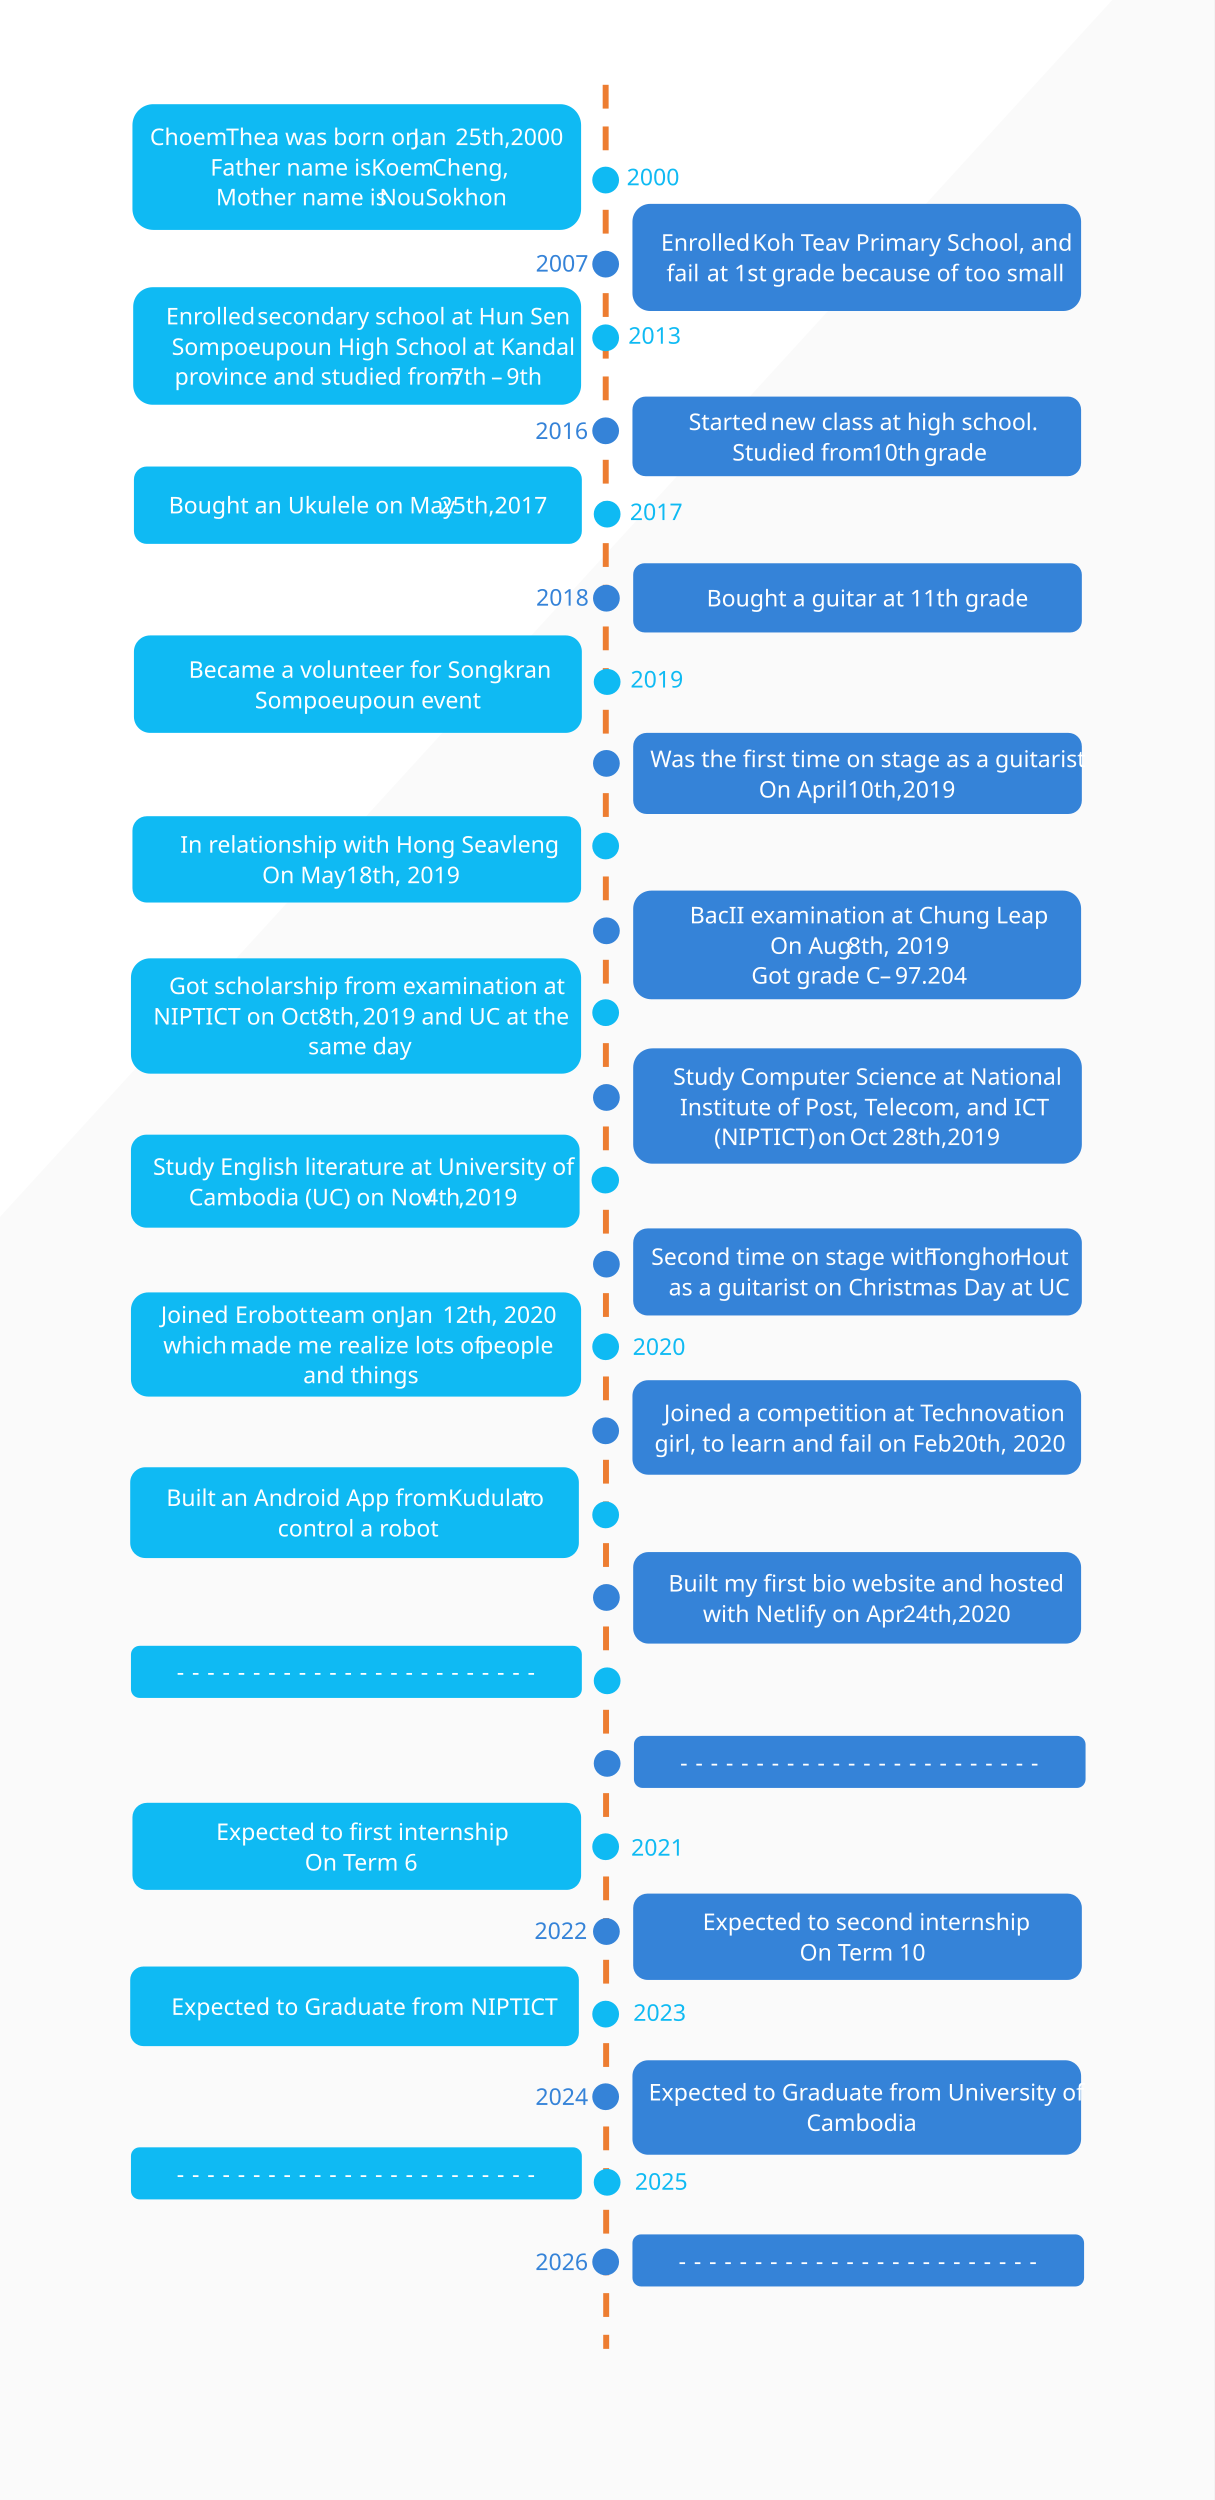
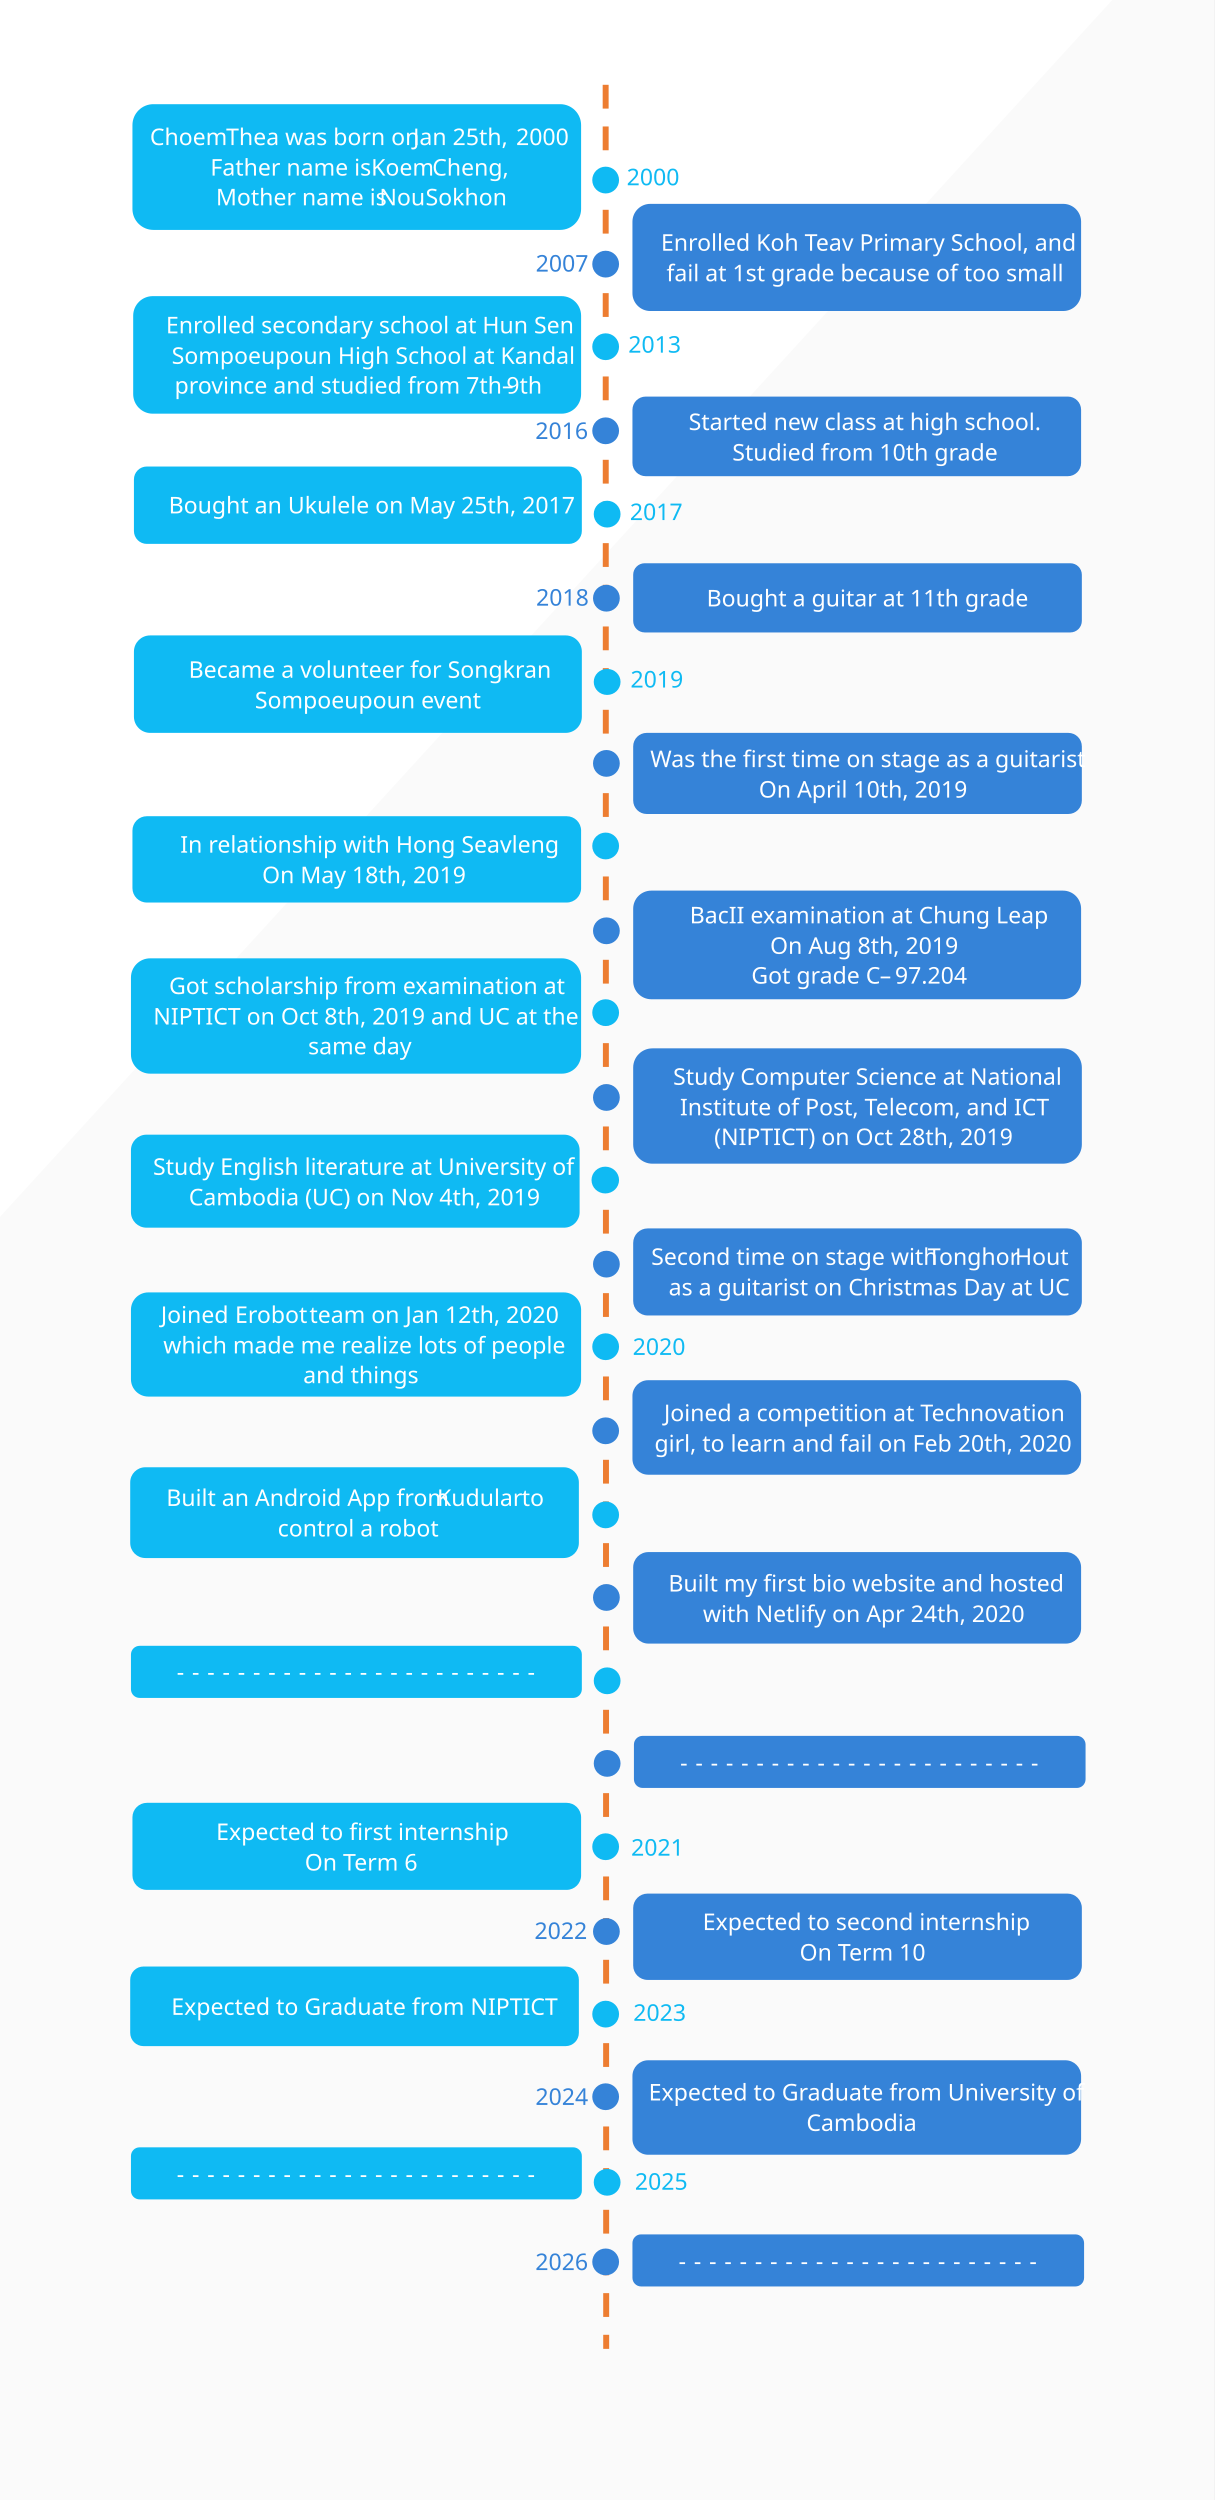
<svg xmlns="http://www.w3.org/2000/svg" width="1632" height="3360" overflow="hidden">
  <defs>
    <clipPath id="clip0">
      <path d="M0 0 1632 0 1632 3360 0 3360Z" fill-rule="evenodd" clip-rule="evenodd" />
    </clipPath>
  </defs>
  <g clip-path="url(#clip0)">
    <rect x="0" y="0" width="1632" height="3360" fill="#FFFFFF" />
    <path d="M3663.1 1309.34 932.311 4296.92-901.024 2621.16 1829.77-366.415Z" fill="#000000" fill-rule="evenodd" fill-opacity="0.02" />
    <path d="M814 114 814.715 3156.88" stroke="#ED7D31" stroke-width="8" stroke-miterlimit="8" stroke-dasharray="32 24" fill="none" fill-rule="evenodd" />
    <path d="M796 242C796 232.059 804.059 224 814 224 823.941 224 832 232.059 832 242 832 251.941 823.941 260 814 260 804.059 260 796 251.941 796 242Z" fill="#0FBAF3" fill-rule="evenodd" />
    <text fill="#0FBAF3" font-family="Trebuchet MS,Trebuchet MS_MSFontService,sans-serif" font-weight="400" font-size="31" transform="translate(842.242 249)">2000</text>
    <path d="M178 168.167C178 152.611 190.611 140 206.167 140L752.833 140C768.389 140 781 152.611 781 168.167L781 280.833C781 296.389 768.389 309 752.833 309L206.167 309C190.611 309 178 296.389 178 280.833Z" fill="#0FBAF3" fill-rule="evenodd" />
    <text fill="#FFFFFF" font-family="Trebuchet MS,Trebuchet MS_MSFontService,sans-serif" font-weight="400" font-size="31" transform="translate(201.453 195)">Choem<tspan x="102.447" y="0">Thea was born on </tspan>
-       <tspan x="353.78" y="0">Jan </tspan>
-       <tspan x="410.613" y="0">25th, </tspan>2000<tspan x="81.287" y="41">Father name is </tspan>Koem<tspan x="379.493" y="41">Cheng,</tspan>
+       <tspan x="353.78" y="0">Jan 25th, </tspan>
+       <tspan x="492.113" y="0">2000</tspan>
+       <tspan x="81.287" y="41">Father name is </tspan>Koem<tspan x="379.493" y="41">Cheng,</tspan>
      <tspan x="88.807" y="81">Mother name is </tspan>
      <tspan x="308.473" y="81">Nou</tspan>
      <tspan x="370.473" y="81">Sokhon</tspan>
    </text>
    <path d="M796 355C796 345.059 804.059 337 814 337 823.941 337 832 345.059 832 355 832 364.941 823.941 373 814 373 804.059 373 796 364.941 796 355Z" fill="#3583D8" fill-rule="evenodd" />
    <text fill="#3583D8" font-family="Trebuchet MS,Trebuchet MS_MSFontService,sans-serif" font-weight="400" font-size="31" transform="translate(719.96 365)">2007</text>
    <path d="M850 298.001C850 284.745 860.745 274 874.001 274L1429 274C1442.25 274 1453 284.745 1453 298.001L1453 393.999C1453 407.255 1442.25 418 1429 418L874.001 418C860.745 418 850 407.255 850 393.999Z" fill="#3583D8" fill-rule="evenodd" />
-     <text fill="#FFFFFF" font-family="Trebuchet MS,Trebuchet MS_MSFontService,sans-serif" font-weight="400" font-size="31" transform="translate(888.355 337)">Enrolled <tspan x="122.833" y="0">Koh Teav Primary School, and </tspan>
-       <tspan x="7.367" y="41">fail </tspan>
-       <tspan x="61.7" y="41">at 1st </tspan>
-       <tspan x="148.867" y="41">grade because of too small</tspan>
-     </text>
-     <path d="M796 454C796 444.059 804.059 436 814 436 823.941 436 832 444.059 832 454 832 463.941 823.941 472 814 472 804.059 472 796 463.941 796 454Z" fill="#0FBAF3" fill-rule="evenodd" />
-     <text fill="#0FBAF3" font-family="Trebuchet MS,Trebuchet MS_MSFontService,sans-serif" font-weight="400" font-size="31" transform="translate(844.395 462)">2013</text>
-     <path d="M179 412.334C179 397.79 190.79 386 205.334 386L754.666 386C769.21 386 781 397.79 781 412.334L781 517.666C781 532.21 769.21 544 754.666 544L205.334 544C190.79 544 179 532.21 179 517.666Z" fill="#0FBAF3" fill-rule="evenodd" />
-     <text fill="#FFFFFF" font-family="Trebuchet MS,Trebuchet MS_MSFontService,sans-serif" font-weight="400" font-size="31" transform="translate(223.055 436)">Enrolled <tspan x="122.833" y="0">secondary school at Hun Sen </tspan>
-       <tspan x="7.667" y="41">Sompoeupoun High School at Kandal </tspan>
-       <tspan x="11.587" y="81">province and studied from </tspan>
-       <tspan x="382.753" y="81">7th </tspan>
-       <tspan x="436.92" y="81">–</tspan>
-       <tspan x="457.42" y="81">9th </tspan>
+     <text fill="#FFFFFF" font-family="Trebuchet MS,Trebuchet MS_MSFontService,sans-serif" font-weight="400" font-size="31" transform="translate(888.355 337)">Enrolled Koh Teav Primary School, and <tspan x="7.367" y="41">fail at 1st grade because of too small</tspan>
+     </text>
+     <path d="M796 466C796 456.059 804.059 448 814 448 823.941 448 832 456.059 832 466 832 475.941 823.941 484 814 484 804.059 484 796 475.941 796 466Z" fill="#0FBAF3" fill-rule="evenodd" />
+     <text fill="#0FBAF3" font-family="Trebuchet MS,Trebuchet MS_MSFontService,sans-serif" font-weight="400" font-size="31" transform="translate(844.395 474)">2013</text>
+     <path d="M179 424.334C179 409.79 190.79 398 205.334 398L754.666 398C769.21 398 781 409.79 781 424.334L781 529.666C781 544.21 769.21 556 754.666 556L205.334 556C190.79 556 179 544.21 179 529.666Z" fill="#0FBAF3" fill-rule="evenodd" />
+     <text fill="#FFFFFF" font-family="Trebuchet MS,Trebuchet MS_MSFontService,sans-serif" font-weight="400" font-size="31" transform="translate(223.055 448)">Enrolled secondary school at Hun Sen <tspan x="7.667" y="41">Sompoeupoun High School at Kandal </tspan>
+       <tspan x="11.587" y="81">province and studied from 7th </tspan>–<tspan x="457.42" y="81">9th </tspan>
    </text>
    <path d="M796 579C796 569.059 804.059 561 814 561 823.941 561 832 569.059 832 579 832 588.941 823.941 597 814 597 804.059 597 796 588.941 796 579Z" fill="#3583D8" fill-rule="evenodd" />
    <text fill="#3583D8" font-family="Trebuchet MS,Trebuchet MS_MSFontService,sans-serif" font-weight="400" font-size="31" transform="translate(719.466 590)">2016</text>
    <path d="M850 550.834C850 540.984 857.984 533 867.833 533L1435.17 533C1445.02 533 1453 540.984 1453 550.834L1453 622.166C1453 632.016 1445.02 640 1435.17 640L867.833 640C857.984 640 850 632.016 850 622.166Z" fill="#3583D8" fill-rule="evenodd" />
-     <text fill="#FFFFFF" font-family="Trebuchet MS,Trebuchet MS_MSFontService,sans-serif" font-weight="400" font-size="31" transform="translate(925.552 578)">Started <tspan x="110.167" y="0">new class at high school.</tspan>
-       <tspan x="58.667" y="41">Studied from </tspan>
-       <tspan x="245.667" y="41">10th </tspan>
-       <tspan x="315.833" y="41">grade</tspan>
+     <text fill="#FFFFFF" font-family="Trebuchet MS,Trebuchet MS_MSFontService,sans-serif" font-weight="400" font-size="31" transform="translate(925.552 578)">Started new class at high school.<tspan x="58.667" y="41">Studied from 10th grade</tspan>
    </text>
    <path d="M797 1251C797 1241.06 805.059 1233 815 1233 824.941 1233 833 1241.06 833 1251 833 1260.94 824.941 1269 815 1269 805.059 1269 797 1260.94 797 1251Z" fill="#3583D8" fill-rule="evenodd" />
    <path d="M851 1221.33C851 1207.89 861.894 1197 875.333 1197L1428.67 1197C1442.11 1197 1453 1207.89 1453 1221.33L1453 1318.67C1453 1332.11 1442.11 1343 1428.67 1343L875.333 1343C861.894 1343 851 1332.11 851 1318.67Z" fill="#3583D8" fill-rule="evenodd" />
-     <text fill="#FFFFFF" font-family="Trebuchet MS,Trebuchet MS_MSFontService,sans-serif" font-weight="400" font-size="31" transform="translate(927.028 1241)">BacII examination at Chung Leap <tspan x="107.933" y="41">On Aug </tspan>
-       <tspan x="212.407" y="41">8th</tspan>,<tspan x="277.907" y="41">2019</tspan>
+     <text fill="#FFFFFF" font-family="Trebuchet MS,Trebuchet MS_MSFontService,sans-serif" font-weight="400" font-size="31" transform="translate(927.028 1241)">BacII examination at Chung Leap <tspan x="107.933" y="41">On Aug 8th, 2019</tspan>
      <tspan x="82.753" y="81">Got grade C </tspan>
      <tspan x="255.253" y="81">–</tspan>
      <tspan x="275.753" y="81">97.204</tspan>
    </text>
    <path d="M797 1475C797 1465.06 805.059 1457 815 1457 824.941 1457 833 1465.06 833 1475 833 1484.94 824.941 1493 815 1493 805.059 1493 797 1484.94 797 1475Z" fill="#3583D8" fill-rule="evenodd" />
    <path d="M851 1434.83C851 1420.57 862.566 1409 876.834 1409L1428.17 1409C1442.43 1409 1454 1420.57 1454 1434.83L1454 1538.17C1454 1552.43 1442.43 1564 1428.17 1564L876.834 1564C862.566 1564 851 1552.43 851 1538.17Z" fill="#3583D8" fill-rule="evenodd" />
    <text fill="#FFFFFF" font-family="Trebuchet MS,Trebuchet MS_MSFontService,sans-serif" font-weight="400" font-size="31" transform="translate(904.645 1458)">Study Computer Science at National <tspan x="9.187" y="41">Institute of Post, Telecom, and ICT </tspan>
-       <tspan x="55.167" y="81">(NIPTICT) </tspan>
-       <tspan x="194.667" y="81">o</tspan>n<tspan x="237.167" y="81">Oct </tspan>
-       <tspan x="294.333" y="81">28th, </tspan>2019</text>
+       <tspan x="55.167" y="81">(NIPTICT) on Oct 28th, 2019</tspan>
+     </text>
    <path d="M797 1699C797 1689.06 805.059 1681 815 1681 824.941 1681 833 1689.06 833 1699 833 1708.94 824.941 1717 815 1717 805.059 1717 797 1708.94 797 1699Z" fill="#3583D8" fill-rule="evenodd" />
    <path d="M851 1670.5C851 1659.73 859.731 1651 870.501 1651L1434.5 1651C1445.27 1651 1454 1659.73 1454 1670.5L1454 1748.5C1454 1759.27 1445.27 1768 1434.5 1768L870.501 1768C859.731 1768 851 1759.27 851 1748.5Z" fill="#3583D8" fill-rule="evenodd" />
    <text fill="#FFFFFF" font-family="Trebuchet MS,Trebuchet MS_MSFontService,sans-serif" font-weight="400" font-size="31" transform="translate(875.191 1700)">Second time on stage with <tspan x="371.78" y="0">Tonghor</tspan>
      <tspan x="488.96" y="0">Hout</tspan>
      <tspan x="23.48" y="41">as a guitarist on Christmas Day at UC</tspan>
    </text>
    <path d="M796 1923C796 1913.06 804.059 1905 814 1905 823.941 1905 832 1913.06 832 1923 832 1932.94 823.941 1941 814 1941 804.059 1941 796 1932.94 796 1923Z" fill="#3583D8" fill-rule="evenodd" />
    <path d="M850 1876.17C850 1864.48 859.477 1855 871.167 1855L1431.83 1855C1443.52 1855 1453 1864.48 1453 1876.17L1453 1960.83C1453 1972.52 1443.52 1982 1431.83 1982L871.167 1982C859.477 1982 850 1972.52 850 1960.83Z" fill="#3583D8" fill-rule="evenodd" />
-     <text fill="#FFFFFF" font-family="Trebuchet MS,Trebuchet MS_MSFontService,sans-serif" font-weight="400" font-size="31" transform="translate(892.385 1910)">Joined a competition at Technovation<tspan x="-12.773" y="41">girl, to learn and fail on Feb </tspan>20th, 2020</text>
+     <text fill="#FFFFFF" font-family="Trebuchet MS,Trebuchet MS_MSFontService,sans-serif" font-weight="400" font-size="31" transform="translate(892.385 1910)">Joined a competition at Technovation<tspan x="-12.773" y="41">girl, to learn and fail on Feb 20th, 2020</tspan>
+     </text>
    <path d="M797 2147C797 2137.06 805.059 2129 815 2129 824.941 2129 833 2137.06 833 2147 833 2156.94 824.941 2165 815 2165 805.059 2165 797 2156.94 797 2147Z" fill="#3583D8" fill-rule="evenodd" />
    <path d="M851 2106.5C851 2095.18 860.178 2086 871.501 2086L1432.5 2086C1443.82 2086 1453 2095.18 1453 2106.5L1453 2188.5C1453 2199.82 1443.82 2209 1432.5 2209L871.501 2209C860.178 2209 851 2199.82 851 2188.5Z" fill="#3583D8" fill-rule="evenodd" />
-     <text fill="#FFFFFF" font-family="Trebuchet MS,Trebuchet MS_MSFontService,sans-serif" font-weight="400" font-size="31" transform="translate(898.366 2139)">Built my first bio website and hosted <tspan x="46.347" y="41">with Netlify on Apr </tspan>
-       <tspan x="314.987" y="41">24th, </tspan>2020</text>
+     <text fill="#FFFFFF" font-family="Trebuchet MS,Trebuchet MS_MSFontService,sans-serif" font-weight="400" font-size="31" transform="translate(898.366 2139)">Built my first bio website and hosted <tspan x="46.347" y="41">with Netlify on Apr 24th, 2020</tspan>
+     </text>
    <path d="M797 2596C797 2586.06 805.059 2578 815 2578 824.941 2578 833 2586.06 833 2596 833 2605.94 824.941 2614 815 2614 805.059 2614 797 2605.94 797 2596Z" fill="#3583D8" fill-rule="evenodd" />
    <path d="M851 2564.33C851 2553.66 859.656 2545 870.334 2545L1434.67 2545C1445.34 2545 1454 2553.66 1454 2564.33L1454 2641.67C1454 2652.34 1445.34 2661 1434.67 2661L870.334 2661C859.656 2661 851 2652.34 851 2641.67Z" fill="#3583D8" fill-rule="evenodd" />
    <text fill="#FFFFFF" font-family="Trebuchet MS,Trebuchet MS_MSFontService,sans-serif" font-weight="400" font-size="31" transform="translate(944.457 2594)">Expected to second internship<tspan x="130.187" y="41">On Term 10</tspan>
    </text>
    <path d="M796 1137C796 1127.06 804.059 1119 814 1119 823.941 1119 832 1127.06 832 1137 832 1146.94 823.941 1155 814 1155 804.059 1155 796 1146.94 796 1137Z" fill="#0FBAF3" fill-rule="evenodd" />
    <path d="M178 1116.33C178 1105.66 186.656 1097 197.334 1097L761.666 1097C772.344 1097 781 1105.66 781 1116.33L781 1193.67C781 1204.34 772.344 1213 761.666 1213L197.334 1213C186.656 1213 178 1204.34 178 1193.67Z" fill="#0FBAF3" fill-rule="evenodd" />
-     <text fill="#FFFFFF" font-family="Trebuchet MS,Trebuchet MS_MSFontService,sans-serif" font-weight="400" font-size="31" transform="translate(242.26 1146)">In relationship with Hong Seavleng <tspan x="110" y="41">On May </tspan>18th, 2019</text>
+     <text fill="#FFFFFF" font-family="Trebuchet MS,Trebuchet MS_MSFontService,sans-serif" font-weight="400" font-size="31" transform="translate(242.26 1146)">In relationship with Hong Seavleng <tspan x="110" y="41">On May 18th, 2019</tspan>
+     </text>
    <path d="M796 1361C796 1351.06 804.059 1343 814 1343 823.941 1343 832 1351.06 832 1361 832 1370.94 823.941 1379 814 1379 804.059 1379 796 1370.94 796 1361Z" fill="#0FBAF3" fill-rule="evenodd" />
    <path d="M176 1313.83C176 1299.57 187.566 1288 201.834 1288L755.166 1288C769.434 1288 781 1299.57 781 1313.83L781 1417.17C781 1431.43 769.434 1443 755.166 1443L201.834 1443C187.566 1443 176 1431.43 176 1417.17Z" fill="#0FBAF3" fill-rule="evenodd" />
-     <text fill="#FFFFFF" font-family="Trebuchet MS,Trebuchet MS_MSFontService,sans-serif" font-weight="400" font-size="31" transform="translate(227.191 1336)">Got scholarship from examination at <tspan x="-21.14" y="41">NIPTICT on Oct </tspan>8th,<tspan x="260.307" y="41">2019 and UC at the </tspan>
+     <text fill="#FFFFFF" font-family="Trebuchet MS,Trebuchet MS_MSFontService,sans-serif" font-weight="400" font-size="31" transform="translate(227.191 1336)">Got scholarship from examination at <tspan x="-21.14" y="41">NIPTICT on Oct 8th, 2019 and UC at the </tspan>
      <tspan x="186.92" y="81">same day</tspan>
    </text>
    <path d="M795 1586C795 1576.06 803.283 1568 813.5 1568 823.717 1568 832 1576.06 832 1586 832 1595.94 823.717 1604 813.5 1604 803.283 1604 795 1595.94 795 1586Z" fill="#0FBAF3" fill-rule="evenodd" />
    <path d="M176 1545.83C176 1534.33 185.328 1525 196.834 1525L758.166 1525C769.672 1525 779 1534.33 779 1545.83L779 1629.17C779 1640.67 769.672 1650 758.166 1650L196.834 1650C185.328 1650 176 1640.67 176 1629.17Z" fill="#0FBAF3" fill-rule="evenodd" />
-     <text fill="#FFFFFF" font-family="Trebuchet MS,Trebuchet MS_MSFontService,sans-serif" font-weight="400" font-size="31" transform="translate(205.642 1579)">Study English literature at University of <tspan x="48.087" y="41">Cambodia (UC) on Nov </tspan>
-       <tspan x="365.587" y="41">4t</tspan>
-       <tspan x="393.753" y="41">h</tspan>
-       <tspan x="410.587" y="41">, </tspan>2019</text>
+     <text fill="#FFFFFF" font-family="Trebuchet MS,Trebuchet MS_MSFontService,sans-serif" font-weight="400" font-size="31" transform="translate(205.642 1579)">Study English literature at University of <tspan x="48.087" y="41">Cambodia (UC) on Nov 4th, 2019</tspan>
+     </text>
    <path d="M796 2482C796 2472.06 804.059 2464 814 2464 823.941 2464 832 2472.06 832 2482 832 2491.94 823.941 2500 814 2500 804.059 2500 796 2491.94 796 2482Z" fill="#0FBAF3" fill-rule="evenodd" />
    <path d="M178 2442.5C178 2431.73 186.731 2423 197.501 2423L761.499 2423C772.269 2423 781 2431.73 781 2442.5L781 2520.5C781 2531.27 772.269 2540 761.499 2540L197.501 2540C186.731 2540 178 2531.27 178 2520.5Z" fill="#0FBAF3" fill-rule="evenodd" />
    <text fill="#FFFFFF" font-family="Trebuchet MS,Trebuchet MS_MSFontService,sans-serif" font-weight="400" font-size="31" transform="translate(290.49 2473)">Expected to first internship<tspan x="119.1" y="41">On Term 6</tspan>
    </text>
    <path d="M796 1810C796 1800.06 804.059 1792 814 1792 823.941 1792 832 1800.06 832 1810 832 1819.94 823.941 1828 814 1828 804.059 1828 796 1819.94 796 1810Z" fill="#0FBAF3" fill-rule="evenodd" />
    <path d="M176 1760.33C176 1747.45 186.447 1737 199.334 1737L757.666 1737C770.553 1737 781 1747.45 781 1760.33L781 1853.67C781 1866.55 770.553 1877 757.666 1877L199.334 1877C186.447 1877 176 1866.55 176 1853.67Z" fill="#0FBAF3" fill-rule="evenodd" />
    <text fill="#FFFFFF" font-family="Trebuchet MS,Trebuchet MS_MSFontService,sans-serif" font-weight="400" font-size="31" transform="translate(216.191 1778)">Joined <tspan x="99.667" y="0">Erobot</tspan>
-       <tspan x="199.667" y="0">team on </tspan>Jan <tspan x="378.667" y="0">12th, 2020 </tspan>
-       <tspan x="3.247" y="41">which </tspan>
-       <tspan x="92.747" y="41">made me realize lots of </tspan>
-       <tspan x="427.747" y="41">people </tspan>
+       <tspan x="199.667" y="0">team on Jan 12th, 2020 </tspan>
+       <tspan x="3.247" y="41">which made me realize lots of people </tspan>
      <tspan x="191.333" y="81">and things</tspan>
    </text>
    <path d="M796 2036C796 2026.06 804.059 2018 814 2018 823.941 2018 832 2026.06 832 2036 832 2045.94 823.941 2054 814 2054 804.059 2054 796 2045.94 796 2036Z" fill="#0FBAF3" fill-rule="evenodd" />
    <path d="M175 1992.33C175 1981.1 184.104 1972 195.333 1972L757.667 1972C768.896 1972 778 1981.1 778 1992.33L778 2073.67C778 2084.9 768.896 2094 757.667 2094L195.333 2094C184.104 2094 175 2084.9 175 2073.67Z" fill="#0FBAF3" fill-rule="evenodd" />
-     <text fill="#FFFFFF" font-family="Trebuchet MS,Trebuchet MS_MSFontService,sans-serif" font-weight="400" font-size="31" transform="translate(223.553 2024)">Built <tspan x="73.167" y="0">an Android App from </tspan>Kudular<tspan x="477.653" y="0">to </tspan>
+     <text fill="#FFFFFF" font-family="Trebuchet MS,Trebuchet MS_MSFontService,sans-serif" font-weight="400" font-size="31" transform="translate(223.553 2024)">Built an Android App from <tspan x="363.78" y="0">Kudular</tspan>
+       <tspan x="477.653" y="0">to </tspan>
      <tspan x="149.66" y="41">control a robot</tspan>
    </text>
    <path d="M796 2818C796 2808.06 804.059 2800 814 2800 823.941 2800 832 2808.06 832 2818 832 2827.94 823.941 2836 814 2836 804.059 2836 796 2827.94 796 2818Z" fill="#3583D8" fill-rule="evenodd" />
    <text fill="#3583D8" font-family="Trebuchet MS,Trebuchet MS_MSFontService,sans-serif" font-weight="400" font-size="31" transform="translate(719.601 2829)">2024</text>
    <path d="M850 2790.17C850 2778.48 859.477 2769 871.167 2769L1431.83 2769C1443.52 2769 1453 2778.48 1453 2790.17L1453 2874.83C1453 2886.52 1443.52 2896 1431.83 2896L871.167 2896C859.477 2896 850 2886.52 850 2874.83Z" fill="#3583D8" fill-rule="evenodd" />
    <text fill="#FFFFFF" font-family="Trebuchet MS,Trebuchet MS_MSFontService,sans-serif" font-weight="400" font-size="31" transform="translate(871.817 2823)">Expected to Graduate from University of <tspan x="212" y="41">Cambodia</tspan>
      <tspan fill="#0FBAF3" x="-23.656" y="-329">2021</tspan>
    </text>
    <path d="M796 2707C796 2697.06 804.059 2689 814 2689 823.941 2689 832 2697.06 832 2707 832 2716.94 823.941 2725 814 2725 804.059 2725 796 2716.94 796 2707Z" fill="#0FBAF3" fill-rule="evenodd" />
    <path d="M175 2660.83C175 2650.98 182.984 2643 192.833 2643L760.167 2643C770.016 2643 778 2650.98 778 2660.83L778 2732.17C778 2742.02 770.016 2750 760.167 2750L192.833 2750C182.984 2750 175 2742.02 175 2732.17Z" fill="#0FBAF3" fill-rule="evenodd" />
    <text fill="#FFFFFF" font-family="Trebuchet MS,Trebuchet MS_MSFontService,sans-serif" font-weight="400" font-size="31" transform="translate(230.213 2708)">Expected to Graduate from NIPTICT<tspan fill="#0FBAF3" x="620.907" y="8">2023</tspan>
    </text>
    <path d="M798 2933C798 2923.06 806.059 2915 816 2915 825.941 2915 834 2923.06 834 2933 834 2942.94 825.941 2951 816 2951 806.059 2951 798 2942.94 798 2933Z" fill="#0FBAF3" fill-rule="evenodd" />
    <path d="M176 2897.67C176 2891.22 181.223 2886 187.667 2886L770.333 2886C776.777 2886 782 2891.22 782 2897.67L782 2944.33C782 2950.78 776.777 2956 770.333 2956L187.667 2956C181.223 2956 176 2950.78 176 2944.33Z" fill="#0FBAF3" fill-rule="evenodd" />
    <text fill="#FFFFFF" font-family="Trebuchet MS,Trebuchet MS_MSFontService,sans-serif" font-weight="400" font-size="31" transform="translate(237.524 2933)">-<tspan x="20.5" y="0">-</tspan>
      <tspan x="41" y="0">-</tspan>
      <tspan x="61.5" y="0">-</tspan>
      <tspan x="82" y="0">-</tspan>
      <tspan x="102.5" y="0">-</tspan>
      <tspan x="123" y="0">-</tspan>
      <tspan x="143.5" y="0">-</tspan>
      <tspan x="164" y="0">-</tspan>
      <tspan x="184.5" y="0">-</tspan>
      <tspan x="205" y="0">-</tspan>
      <tspan x="225.5" y="0">-</tspan>
      <tspan x="246" y="0">-</tspan>
      <tspan x="266.5" y="0">-</tspan>
      <tspan x="287" y="0">-</tspan>
      <tspan x="307.5" y="0">-</tspan>
      <tspan x="328" y="0">-</tspan>
      <tspan x="348.5" y="0">-</tspan>
      <tspan x="369" y="0">-</tspan>
      <tspan x="389.5" y="0">-</tspan>
      <tspan x="410" y="0">-</tspan>
      <tspan x="430.5" y="0">-</tspan>
      <tspan x="451" y="0">-</tspan>
      <tspan x="471.5" y="0">-</tspan>
      <tspan fill="#0FBAF3" x="615.749" y="10">2025</tspan>
    </text>
    <path d="M798 916.5C798 906.835 806.059 899 816 899 825.941 899 834 906.835 834 916.5 834 926.165 825.941 934 816 934 806.059 934 798 926.165 798 916.5Z" fill="#0FBAF3" fill-rule="evenodd" />
    <text fill="#0FBAF3" font-family="Trebuchet MS,Trebuchet MS_MSFontService,sans-serif" font-weight="400" font-size="31" transform="translate(847.354 924)">2019</text>
    <path d="M180 875.834C180 863.775 189.775 854 201.834 854L760.166 854C772.225 854 782 863.775 782 875.834L782 963.166C782 975.225 772.225 985 760.166 985L201.834 985C189.775 985 180 975.225 180 963.166Z" fill="#0FBAF3" fill-rule="evenodd" />
    <text fill="#FFFFFF" font-family="Trebuchet MS,Trebuchet MS_MSFontService,sans-serif" font-weight="400" font-size="31" transform="translate(253.568 911)">Became a volunteer for Songkran <tspan x="89" y="41">Sompoeupoun event</tspan>
    </text>
    <path d="M797 804C797 794.059 805.059 786 815 786 824.941 786 833 794.059 833 804 833 813.941 824.941 822 815 822 805.059 822 797 813.941 797 804Z" fill="#3583D8" fill-rule="evenodd" />
    <text fill="#3583D8" font-family="Trebuchet MS,Trebuchet MS_MSFontService,sans-serif" font-weight="400" font-size="31" transform="translate(720.454 814)">2018</text>
    <path d="M851 772.5C851 763.94 857.94 757 866.5 757L1438.5 757C1447.06 757 1454 763.94 1454 772.5L1454 834.5C1454 843.06 1447.06 850 1438.5 850L866.5 850C857.94 850 851 843.06 851 834.5Z" fill="#3583D8" fill-rule="evenodd" />
    <text fill="#FFFFFF" font-family="Trebuchet MS,Trebuchet MS_MSFontService,sans-serif" font-weight="400" font-size="31" transform="translate(949.728 815)">Bought a guitar at 11th grade</text>
    <path d="M797 1026C797 1016.06 805.059 1008 815 1008 824.941 1008 833 1016.06 833 1026 833 1035.94 824.941 1044 815 1044 805.059 1044 797 1035.94 797 1026Z" fill="#3583D8" fill-rule="evenodd" />
    <path d="M851 1003.17C851 993.134 859.134 985 869.167 985L1435.83 985C1445.87 985 1454 993.134 1454 1003.17L1454 1075.83C1454 1085.87 1445.87 1094 1435.83 1094L869.167 1094C859.134 1094 851 1085.87 851 1075.83Z" fill="#3583D8" fill-rule="evenodd" />
-     <text fill="#FFFFFF" font-family="Trebuchet MS,Trebuchet MS_MSFontService,sans-serif" font-weight="400" font-size="31" transform="translate(873.915 1031)">Was the first time on stage as a guitarist<tspan x="145.913" y="41">On April </tspan>
-       <tspan x="265.053" y="41">10th, </tspan>2019</text>
+     <text fill="#FFFFFF" font-family="Trebuchet MS,Trebuchet MS_MSFontService,sans-serif" font-weight="400" font-size="31" transform="translate(873.915 1031)">Was the first time on stage as a guitarist<tspan x="145.913" y="41">On April 10th, 2019</tspan>
+     </text>
    <path d="M798 691C798 681.059 806.059 673 816 673 825.941 673 834 681.059 834 691 834 700.941 825.941 709 816 709 806.059 709 798 700.941 798 691Z" fill="#0FBAF3" fill-rule="evenodd" />
    <text fill="#0FBAF3" font-family="Trebuchet MS,Trebuchet MS_MSFontService,sans-serif" font-weight="400" font-size="31" transform="translate(846.548 699)">2017</text>
    <path d="M180 644.334C180 634.761 187.761 627 197.334 627L764.666 627C774.239 627 782 634.761 782 644.334L782 713.666C782 723.239 774.239 731 764.666 731L197.334 731C187.761 731 180 723.239 180 713.666Z" fill="#0FBAF3" fill-rule="evenodd" />
-     <text fill="#FFFFFF" font-family="Trebuchet MS,Trebuchet MS_MSFontService,sans-serif" font-weight="400" font-size="31" transform="translate(226.735 690)">Bought an Ukulele on May <tspan x="363.833" y="0">25th, </tspan>2017<tspan fill="#0FBAF3" x="623.579" y="1131">2020</tspan>
+     <text fill="#FFFFFF" font-family="Trebuchet MS,Trebuchet MS_MSFontService,sans-serif" font-weight="400" font-size="31" transform="translate(226.735 690)">Bought an Ukulele on May 25th, 2017<tspan fill="#0FBAF3" x="623.579" y="1131">2020</tspan>
      <tspan fill="#3583D8" x="491.577" y="1916">2022</tspan>
    </text>
    <path d="M796 3040C796 3030.06 804.059 3022 814 3022 823.941 3022 832 3030.06 832 3040 832 3049.94 823.941 3058 814 3058 804.059 3058 796 3049.94 796 3040Z" fill="#3583D8" fill-rule="evenodd" />
    <text fill="#3583D8" font-family="Trebuchet MS,Trebuchet MS_MSFontService,sans-serif" font-weight="400" font-size="31" transform="translate(719.466 3051)">2026</text>
    <path d="M850 3014.67C850 3008.22 855.223 3003 861.667 3003L1445.33 3003C1451.78 3003 1457 3008.22 1457 3014.67L1457 3061.33C1457 3067.78 1451.78 3073 1445.33 3073L861.667 3073C855.223 3073 850 3067.78 850 3061.33Z" fill="#3583D8" fill-rule="evenodd" />
    <text fill="#FFFFFF" font-family="Trebuchet MS,Trebuchet MS_MSFontService,sans-serif" font-weight="400" font-size="31" transform="translate(912.018 3050)">-<tspan x="20.5" y="0">-</tspan>
      <tspan x="41" y="0">-</tspan>
      <tspan x="61.5" y="0">-</tspan>
      <tspan x="82" y="0">-</tspan>
      <tspan x="102.5" y="0">-</tspan>
      <tspan x="123" y="0">-</tspan>
      <tspan x="143.5" y="0">-</tspan>
      <tspan x="164" y="0">-</tspan>
      <tspan x="184.5" y="0">-</tspan>
      <tspan x="205" y="0">-</tspan>
      <tspan x="225.5" y="0">-</tspan>
      <tspan x="246" y="0">-</tspan>
      <tspan x="266.5" y="0">-</tspan>
      <tspan x="287" y="0">-</tspan>
      <tspan x="307.5" y="0">-</tspan>
      <tspan x="328" y="0">-</tspan>
      <tspan x="348.5" y="0">-</tspan>
      <tspan x="369" y="0">-</tspan>
      <tspan x="389.5" y="0">-</tspan>
      <tspan x="410" y="0">-</tspan>
      <tspan x="430.5" y="0">-</tspan>
      <tspan x="451" y="0">-</tspan>
      <tspan x="471.5" y="0">-</tspan>
    </text>
    <path d="M798 2370C798 2360.06 806.059 2352 816 2352 825.941 2352 834 2360.06 834 2370 834 2379.94 825.941 2388 816 2388 806.059 2388 798 2379.94 798 2370Z" fill="#3583D8" fill-rule="evenodd" />
    <path d="M852 2344.67C852 2338.22 857.223 2333 863.667 2333L1447.33 2333C1453.78 2333 1459 2338.22 1459 2344.67L1459 2391.33C1459 2397.78 1453.78 2403 1447.33 2403L863.667 2403C857.223 2403 852 2397.78 852 2391.33Z" fill="#3583D8" fill-rule="evenodd" />
    <text fill="#FFFFFF" font-family="Trebuchet MS,Trebuchet MS_MSFontService,sans-serif" font-weight="400" font-size="31" transform="translate(914.125 2380)">-<tspan x="20.5" y="0">-</tspan>
      <tspan x="41" y="0">-</tspan>
      <tspan x="61.5" y="0">-</tspan>
      <tspan x="82" y="0">-</tspan>
      <tspan x="102.5" y="0">-</tspan>
      <tspan x="123" y="0">-</tspan>
      <tspan x="143.5" y="0">-</tspan>
      <tspan x="164" y="0">-</tspan>
      <tspan x="184.5" y="0">-</tspan>
      <tspan x="205" y="0">-</tspan>
      <tspan x="225.5" y="0">-</tspan>
      <tspan x="246" y="0">-</tspan>
      <tspan x="266.5" y="0">-</tspan>
      <tspan x="287" y="0">-</tspan>
      <tspan x="307.5" y="0">-</tspan>
      <tspan x="328" y="0">-</tspan>
      <tspan x="348.5" y="0">-</tspan>
      <tspan x="369" y="0">-</tspan>
      <tspan x="389.5" y="0">-</tspan>
      <tspan x="410" y="0">-</tspan>
      <tspan x="430.5" y="0">-</tspan>
      <tspan x="451" y="0">-</tspan>
      <tspan x="471.5" y="0">-</tspan>
    </text>
    <path d="M798 2259C798 2249.06 806.059 2241 816 2241 825.941 2241 834 2249.06 834 2259 834 2268.94 825.941 2277 816 2277 806.059 2277 798 2268.94 798 2259Z" fill="#0FBAF3" fill-rule="evenodd" />
    <path d="M176 2223.67C176 2217.22 181.223 2212 187.667 2212L770.333 2212C776.777 2212 782 2217.22 782 2223.67L782 2270.33C782 2276.78 776.777 2282 770.333 2282L187.667 2282C181.223 2282 176 2276.78 176 2270.33Z" fill="#0FBAF3" fill-rule="evenodd" />
    <text fill="#FFFFFF" font-family="Trebuchet MS,Trebuchet MS_MSFontService,sans-serif" font-weight="400" font-size="31" transform="translate(237.524 2258)">-<tspan x="20.5" y="0">-</tspan>
      <tspan x="41" y="0">-</tspan>
      <tspan x="61.5" y="0">-</tspan>
      <tspan x="82" y="0">-</tspan>
      <tspan x="102.5" y="0">-</tspan>
      <tspan x="123" y="0">-</tspan>
      <tspan x="143.5" y="0">-</tspan>
      <tspan x="164" y="0">-</tspan>
      <tspan x="184.5" y="0">-</tspan>
      <tspan x="205" y="0">-</tspan>
      <tspan x="225.5" y="0">-</tspan>
      <tspan x="246" y="0">-</tspan>
      <tspan x="266.5" y="0">-</tspan>
      <tspan x="287" y="0">-</tspan>
      <tspan x="307.5" y="0">-</tspan>
      <tspan x="328" y="0">-</tspan>
      <tspan x="348.5" y="0">-</tspan>
      <tspan x="369" y="0">-</tspan>
      <tspan x="389.5" y="0">-</tspan>
      <tspan x="410" y="0">-</tspan>
      <tspan x="430.5" y="0">-</tspan>
      <tspan x="451" y="0">-</tspan>
      <tspan x="471.5" y="0">-</tspan>
    </text>
  </g>
</svg>
